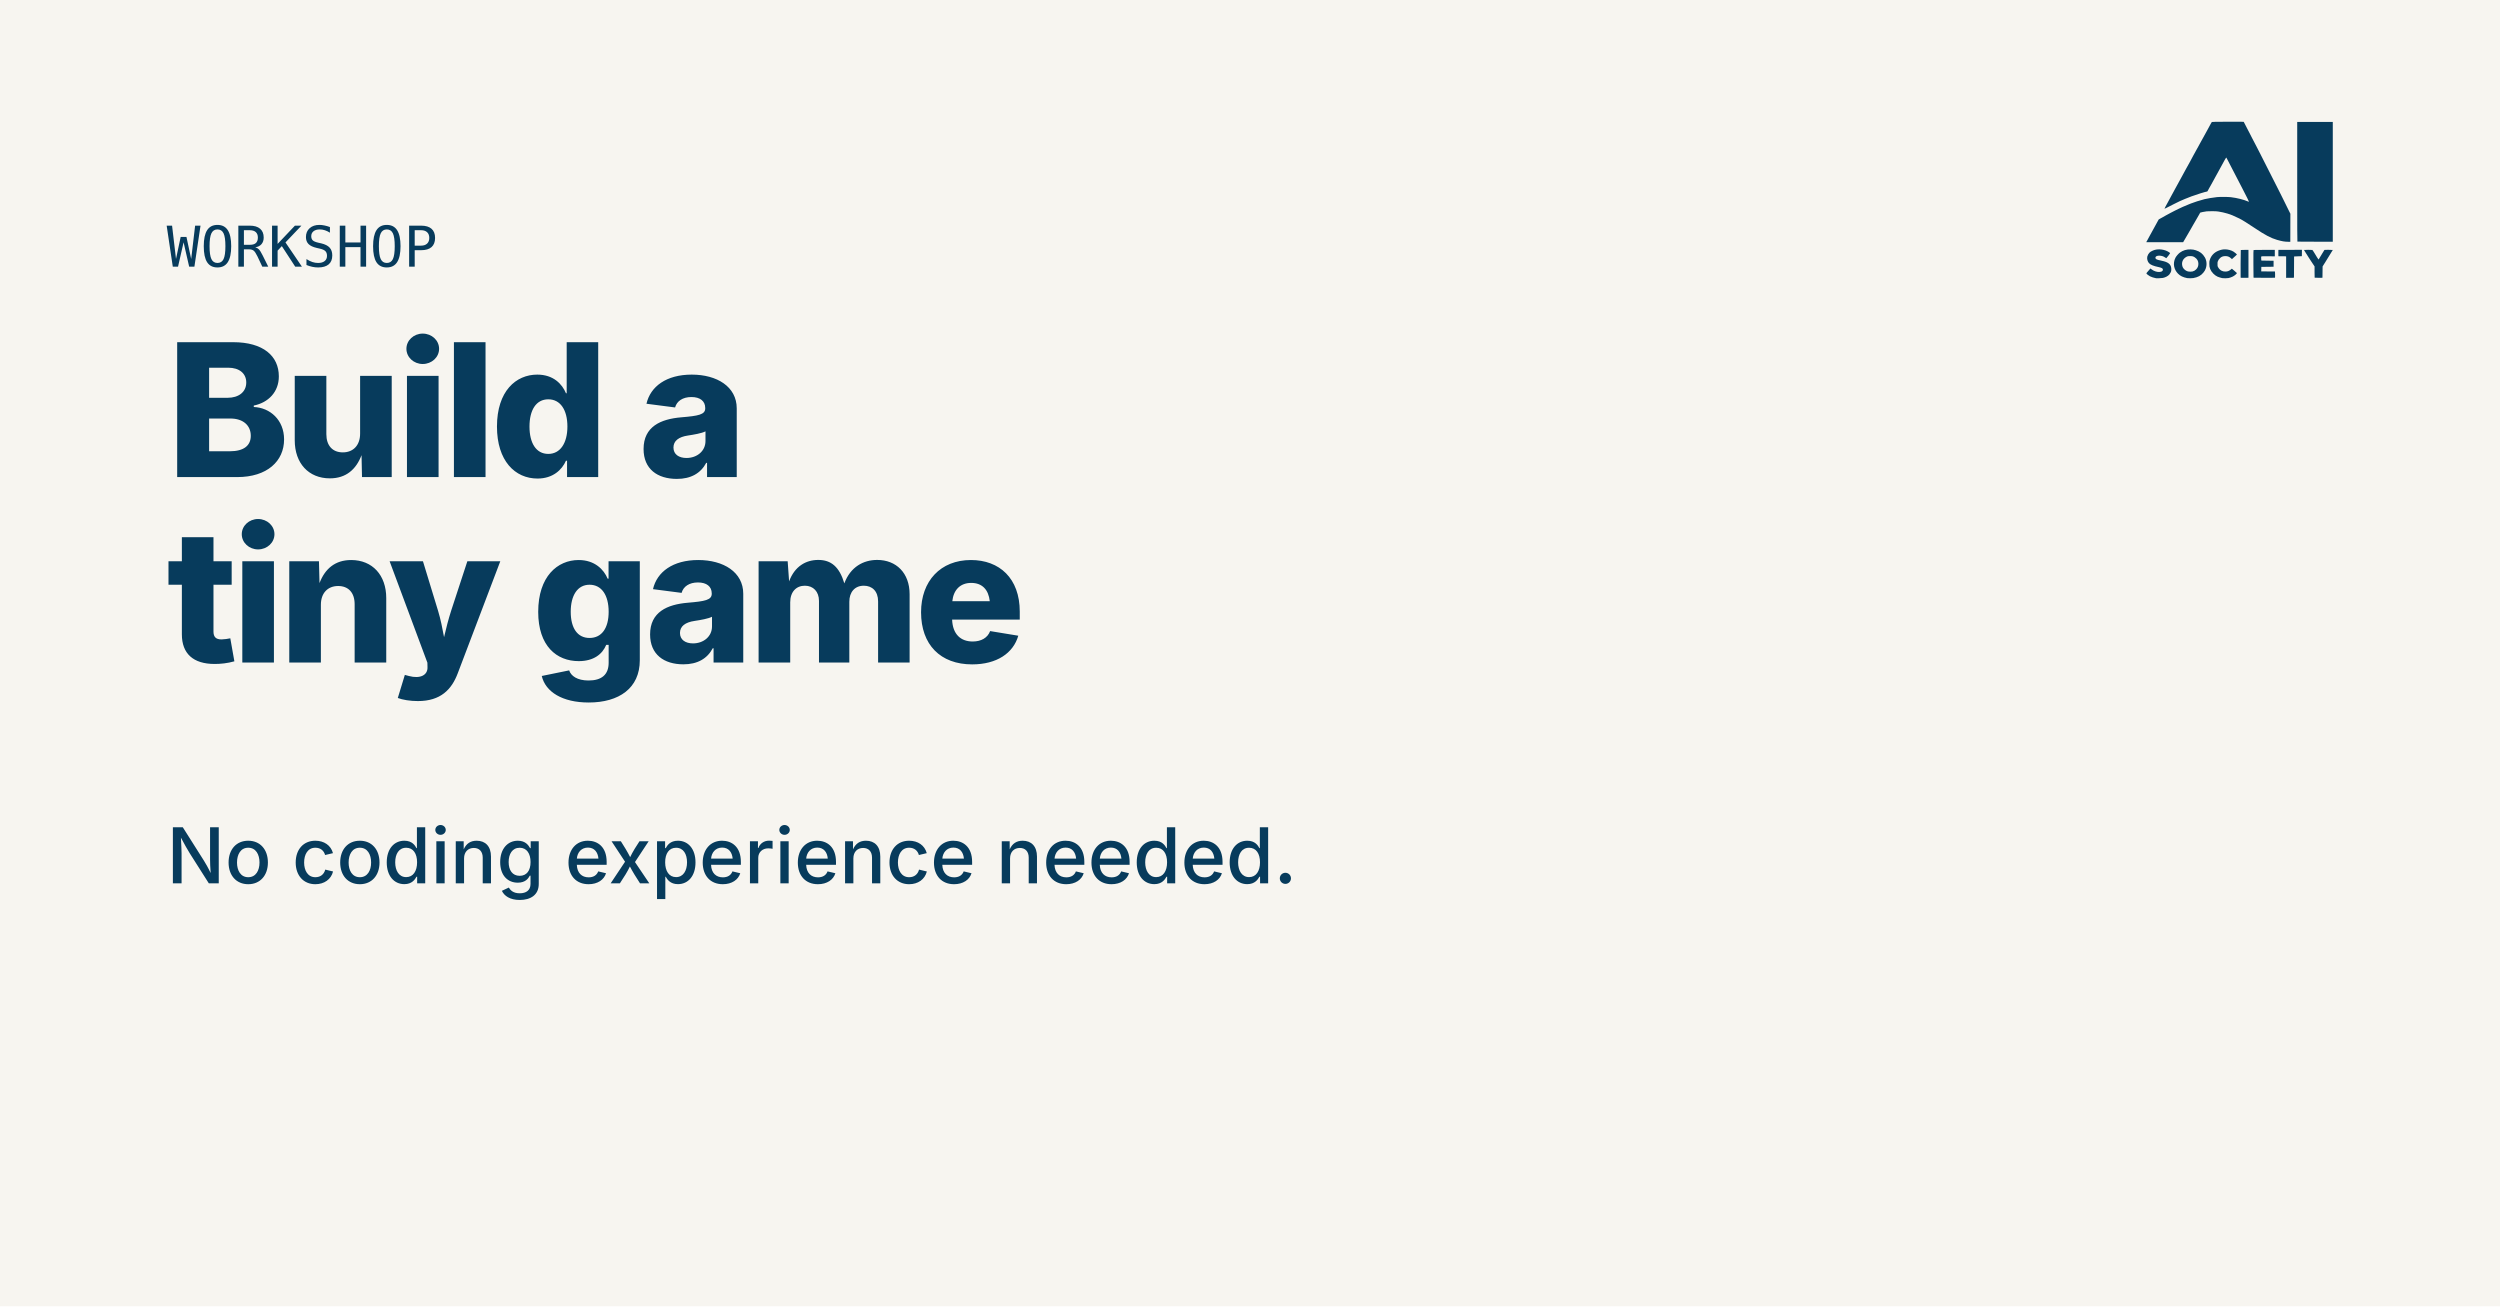
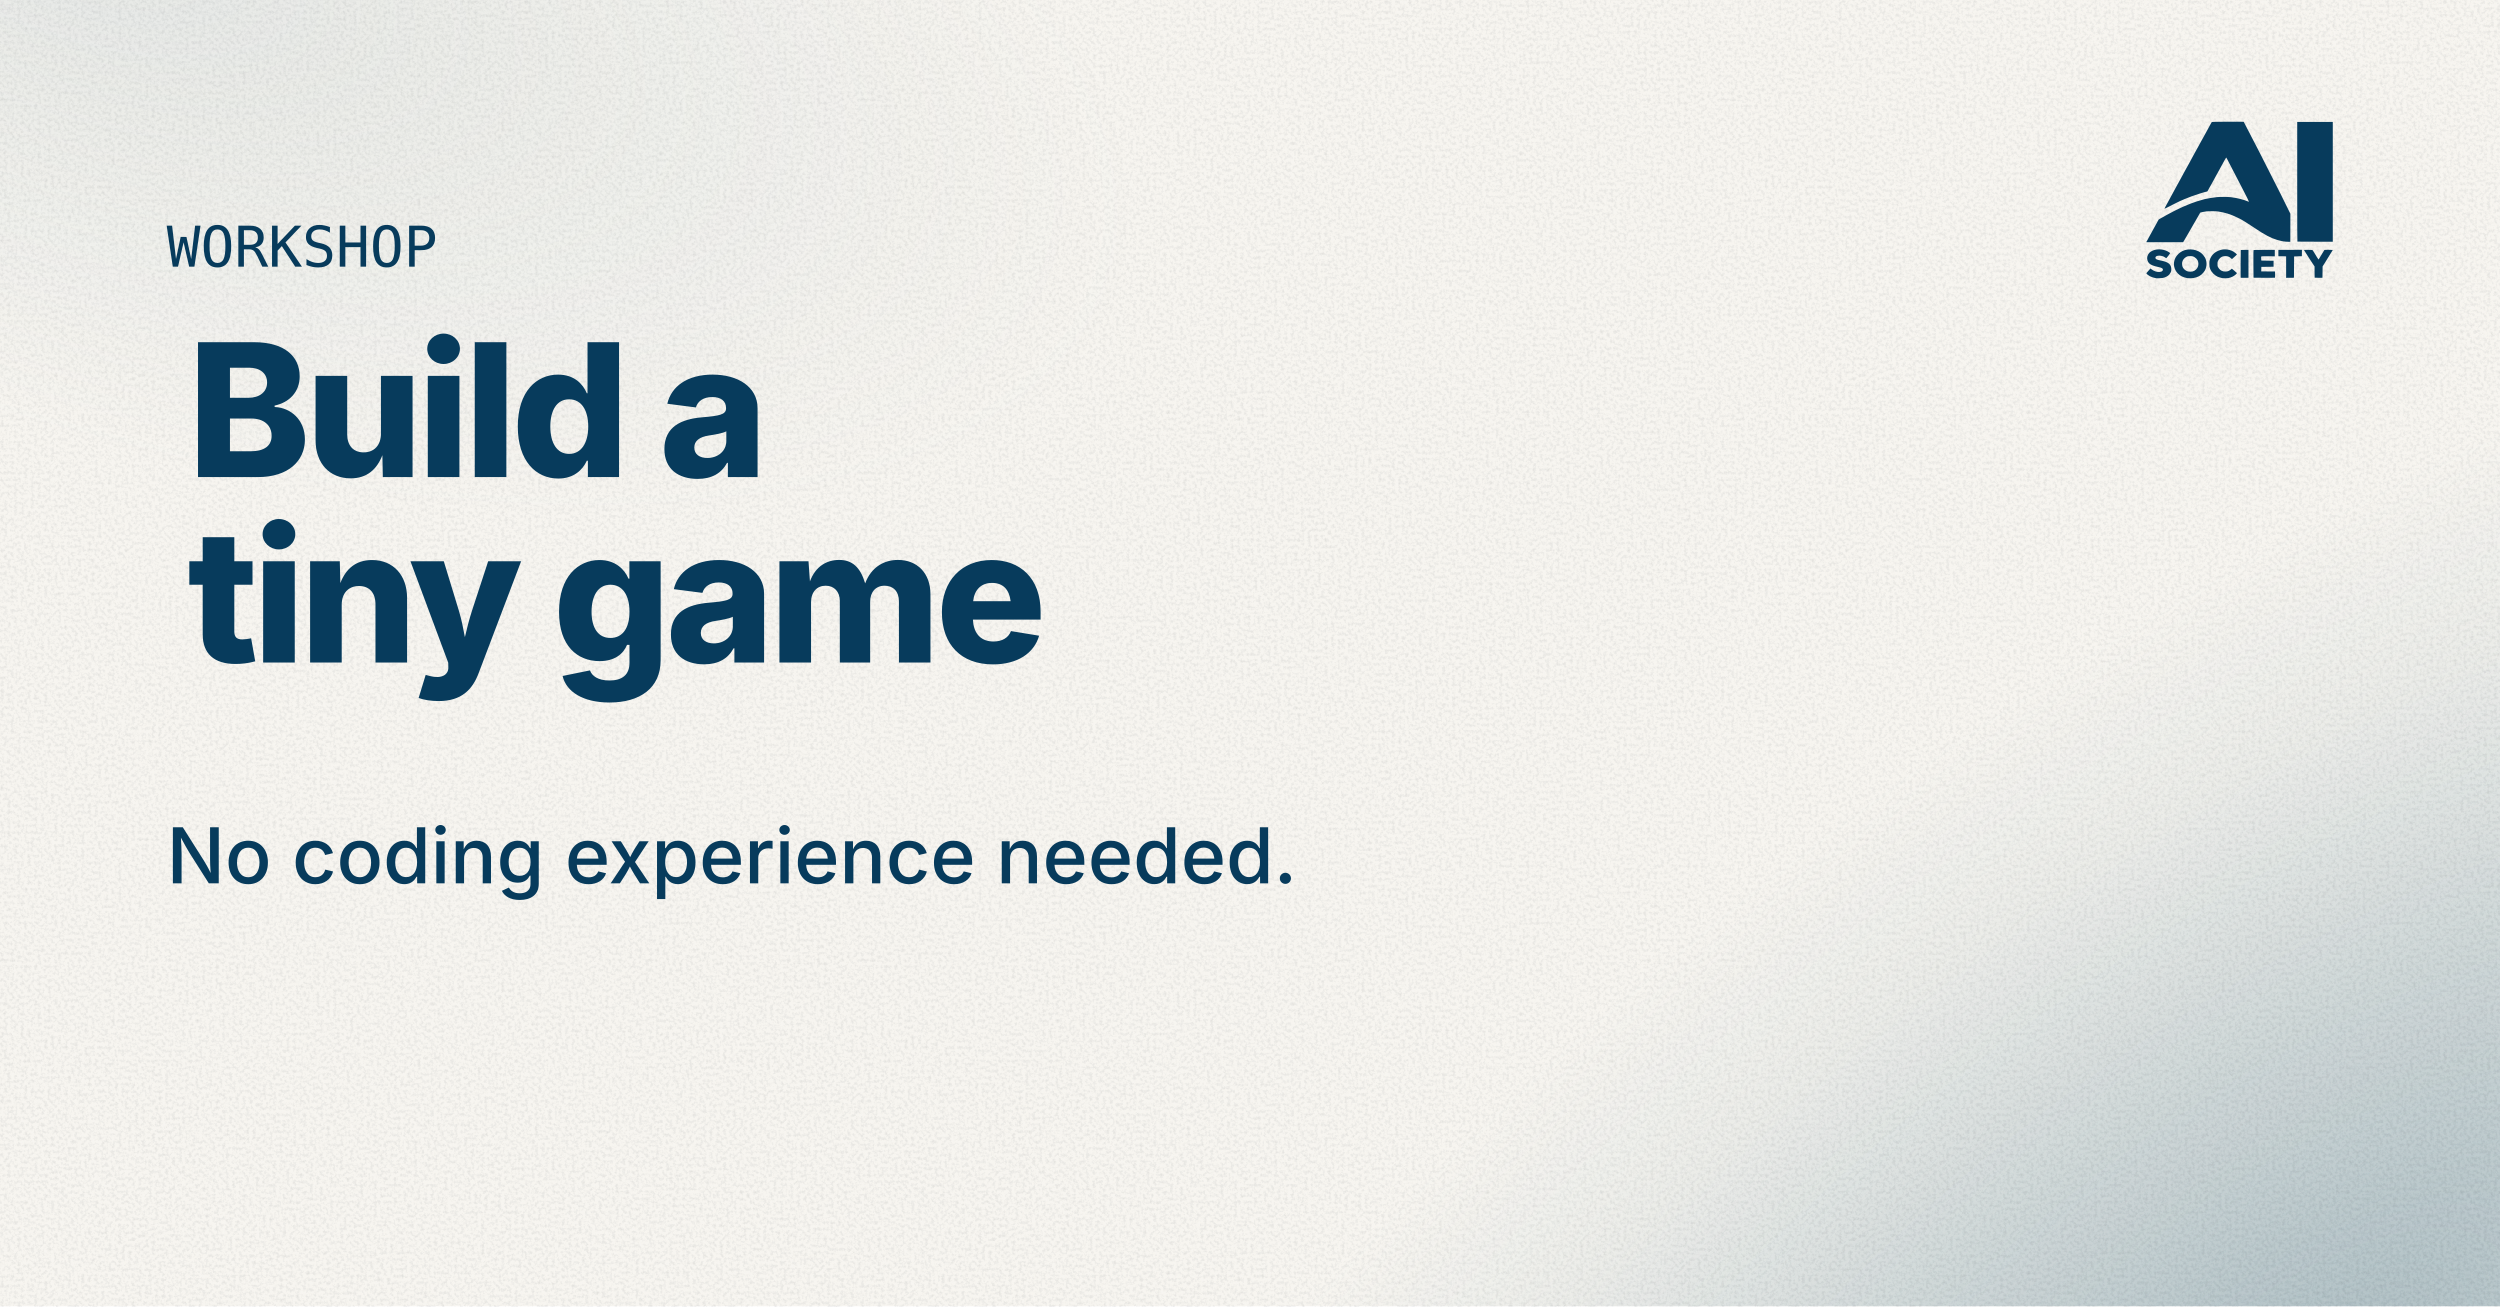
<svg xmlns="http://www.w3.org/2000/svg" width="1200" height="627" viewBox="0 0 1200 627" role="img" aria-labelledby="asset-title asset-description">
-   <rect width="1200" height="627" fill="#F7F5F0" />
  <defs>
    <symbol id="brand-logo" viewBox="172 248 692 583">
      <g transform="translate(-22 0) translate(-575.8499 -793.2449) scale(4.245996)" id="logo-artwork" fill="currentColor">
        <g transform="translate(600 314) scale(1.2) translate(-600 -314)">
          <g id="ai-society" aria-label="AI Society" fill-rule="evenodd" transform="translate(175.4191 172.6698) scale(0.4500969)">
            <path id="ai-society-line-1" transform="translate(169 187.6723) scale(0.25)" d="M0.000 774.000C0.000 772.900 0.450 772.000 1.000 772.000C1.550 772.000 2.000 771.580 2.000 771.067C2.000 770.017 16.468 743.247 24.466 729.500C27.346 724.550 31.967 716.225 34.736 711.000C39.758 701.522 62.605 659.871 73.665 640.032L79.500 629.564 89.000 624.212C94.225 621.269 102.325 616.800 107.000 614.280C111.675 611.761 119.824 607.096 125.110 603.914C130.395 600.732 144.570 593.097 156.610 586.947C168.649 580.797 181.650 574.073 185.500 572.006C189.350 569.938 199.475 564.998 208.000 561.028C216.525 557.058 228.000 551.671 233.500 549.058C241.499 545.256 259.082 537.876 276.500 531.008C277.600 530.574 282.550 528.603 287.500 526.628C308.326 518.317 342.288 507.568 374.500 499.092C389.435 495.162 430.782 488.326 454.500 485.865C473.781 483.865 525.349 484.167 544.000 486.390C584.388 491.203 625.526 501.580 656.260 514.707C658.328 515.590 660.269 516.064 660.573 515.760C661.263 515.070 644.321 481.129 616.269 427.000C604.440 404.175 587.779 372.000 579.244 355.500C570.709 339.000 558.000 314.475 551.002 301.000C544.005 287.525 533.417 267.050 527.473 255.500C515.537 232.307 514.811 231.000 513.859 231.000C513.061 231.000 497.706 257.899 489.027 274.500C485.577 281.100 482.407 286.950 481.982 287.500C481.558 288.050 479.068 292.550 476.450 297.500C473.832 302.450 470.014 309.425 467.965 313.000C465.917 316.575 461.868 324.000 458.968 329.500C456.068 335.000 452.936 340.625 452.009 342.000C451.082 343.375 447.482 349.900 444.009 356.500C440.537 363.100 437.127 369.400 436.431 370.500C435.736 371.600 432.277 377.900 428.745 384.500C425.213 391.100 418.362 403.475 413.522 412.000C408.681 420.525 403.828 429.075 402.737 431.000C401.645 432.925 398.951 437.988 396.750 442.250C393.437 448.664 392.332 450.000 390.339 450.000C383.805 450.000 319.694 469.921 290.008 481.175C277.718 485.834 252.825 495.660 248.500 497.560C227.528 506.770 219.582 510.193 214.976 512.001C211.964 513.183 193.975 522.066 175.000 531.741C156.025 541.416 135.209 552.028 128.742 555.325C122.276 558.621 116.753 561.087 116.471 560.804C115.910 560.244 128.820 535.481 138.003 519.500C141.164 514.000 145.804 505.400 148.315 500.388C150.827 495.377 155.303 487.052 158.263 481.888C166.686 467.195 177.000 448.342 177.000 447.640C177.000 447.290 179.984 441.715 183.630 435.252C187.277 428.788 194.749 415.175 200.235 405.000C205.721 394.825 214.597 378.625 219.961 369.000C229.695 351.532 245.917 321.754 257.550 300.000C267.038 282.257 278.327 261.979 281.489 257.000C283.061 254.525 285.659 249.608 287.263 246.074C288.867 242.540 295.237 230.615 301.418 219.574C307.600 208.533 315.199 194.718 318.305 188.873C321.411 183.029 325.988 174.803 328.476 170.595C330.964 166.386 333.000 162.771 333.000 162.561C333.000 162.351 334.738 159.101 336.862 155.340C338.986 151.578 342.509 145.125 344.690 141.000C346.871 136.875 351.586 128.325 355.167 122.000C358.749 115.675 363.617 106.900 365.985 102.500C375.669 84.510 383.821 69.670 391.529 56.000C393.855 51.875 398.140 44.000 401.052 38.500C403.963 33.000 407.227 26.925 408.304 25.000C409.382 23.075 412.498 17.450 415.229 12.500C417.960 7.550 420.715 2.952 421.350 2.282C422.238 1.348 445.153 0.966 520.003 0.640C573.626 0.406 619.577 0.504 622.115 0.858L626.730 1.500 633.508 14.500C637.237 21.650 644.454 35.600 649.547 45.500C654.640 55.400 662.018 69.575 665.943 77.000C669.868 84.425 675.507 95.545 678.473 101.711C681.440 107.878 685.673 116.015 687.880 119.794C690.087 123.573 697.932 138.553 705.314 153.083C712.695 167.612 725.614 192.775 734.022 209.000C759.949 259.032 835.624 408.383 848.281 434.500C851.480 441.100 855.200 448.525 856.550 451.000C857.899 453.475 863.565 464.725 869.140 476.000C874.716 487.275 885.199 508.425 892.435 523.000C899.671 537.575 906.969 552.425 908.652 556.000C910.335 559.575 915.155 569.333 919.362 577.685L927.011 592.871 926.755 683.185L926.500 773.500 913.500 773.394C889.946 773.203 873.490 770.381 840.500 760.878C802.349 749.887 762.481 728.857 700.254 686.900C654.728 656.203 615.213 631.599 598.500 623.541C557.837 603.937 545.446 598.832 520.500 591.409C502.185 585.958 483.230 581.714 464.000 578.756C451.555 576.842 445.461 576.525 421.000 576.521C390.766 576.515 385.141 577.031 361.251 581.998C348.953 584.556 345.000 586.028 345.000 588.051C345.000 588.494 343.484 591.476 341.632 594.678C336.401 603.720 316.820 637.703 312.348 645.500C310.140 649.350 304.433 659.176 299.667 667.337C294.900 675.497 291.000 682.354 291.000 682.574C291.000 682.795 288.130 687.818 284.623 693.738C281.115 699.657 273.088 713.513 266.784 724.528C260.481 735.543 251.130 751.631 246.004 760.278L236.685 776.000 118.343 776.000L0.000 776.000 0.000 774.000ZM972.250 772.338C971.253 771.935 971.000 693.914 971.000 386.917L971.000 2.000 1085.500 2.000L1200.000 2.000 1200.000 387.500L1200.000 773.000 1086.750 772.921C1024.463 772.878 972.938 772.615 972.250 772.338Z" />
            <g id="ai-society-line-2" aria-label="SOCIETY" transform="translate(169 388.28) scale(0.24642)">
              <path id="society-s" d="M63.965 208.632C63.678 208.344 60.305 207.609 56.471 206.997C47.886 205.628 34.123 200.993 23.500 195.894C15.148 191.885 0.177 179.792 0.109 177.000C0.088 176.175 1.068 174.332 2.286 172.905C3.504 171.477 6.931 167.427 9.903 163.905C12.875 160.382 17.914 154.648 21.101 151.162L26.896 144.825 33.198 149.934C47.356 161.413 68.045 168.649 84.000 167.704C95.211 167.039 99.673 165.562 104.227 161.008C107.473 157.762 108.000 156.607 108.000 152.736C108.000 144.525 100.802 140.121 80.551 135.938C47.550 129.121 28.031 121.299 17.790 110.785C7.593 100.316 2.643 81.934 6.046 67.176C7.888 59.190 14.030 47.839 19.435 42.435C25.555 36.314 29.516 33.777 41.500 28.304C68.545 15.950 105.071 17.357 136.490 31.962C145.061 35.946 155.000 43.169 155.000 45.413C155.000 47.347 132.109 77.016 130.014 77.797C129.576 77.960 126.201 75.839 122.515 73.084C111.334 64.726 95.630 60.311 80.500 61.271C66.748 62.145 59.000 67.040 59.000 74.854C59.000 83.640 66.770 87.681 93.678 92.892C99.276 93.976 108.951 96.269 115.178 97.987C150.329 107.688 164.608 124.742 162.734 154.784C162.278 162.087 161.646 164.373 158.115 171.501C155.864 176.042 151.966 182.046 149.453 184.841C140.495 194.804 124.054 203.411 107.881 206.603C99.876 208.183 65.122 209.789 63.965 208.632Z" />
              <path id="society-o" d="M264.500 207.746C237.462 202.456 219.381 193.662 204.874 178.744C191.701 165.198 183.862 150.772 179.838 132.672C175.789 114.455 178.912 92.585 188.080 74.963C193.492 64.561 206.617 49.191 216.354 41.854C236.554 26.633 261.115 19.184 287.322 20.331C302.385 20.991 308.107 21.949 321.201 26.004C348.340 34.408 366.127 48.448 380.182 72.559C392.660 93.966 394.581 123.098 385.125 147.543C381.495 156.929 377.954 162.765 369.948 172.564C354.373 191.624 334.638 202.219 304.921 207.474C295.490 209.142 272.426 209.297 264.500 207.746ZM299.356 164.530C308.594 162.323 315.763 158.249 322.994 151.097C333.241 140.963 337.904 129.398 337.953 114.000C338.009 96.206 330.071 82.467 313.387 71.480C304.746 65.791 297.762 64.000 284.213 64.000C269.533 64.000 264.555 65.379 254.319 72.279C236.349 84.393 228.208 103.969 232.354 125.096C234.410 135.572 237.345 141.268 244.710 149.076C251.987 156.790 261.653 162.398 271.276 164.489C279.432 166.261 292.032 166.279 299.356 164.530Z" transform="translate(1.744028 0)" />
              <path id="society-c" d="M491.500 207.799C480.412 205.169 468.186 201.375 461.661 198.539C441.604 189.820 420.849 168.282 413.161 148.209C408.781 136.772 407.736 130.105 407.723 113.500C407.713 100.129 408.000 97.545 410.363 89.712C418.891 61.438 438.771 40.228 467.500 28.753C483.524 22.353 495.003 20.000 510.202 20.000C529.598 20.000 550.621 25.715 565.970 35.161C574.184 40.216 588.322 52.534 587.779 54.163C587.622 54.635 584.023 58.054 579.781 61.761C575.540 65.467 568.306 71.973 563.706 76.218L555.342 83.935 549.434 78.481C538.498 68.384 527.527 64.032 512.960 64.012C498.350 63.992 487.727 67.741 478.499 76.175C471.074 82.961 466.476 89.501 463.408 97.637C461.032 103.939 460.848 105.525 461.160 117.024L461.500 129.548 464.921 136.524C469.494 145.851 479.184 155.575 488.162 159.848C496.140 163.644 502.656 165.000 512.926 165.000C526.675 165.000 536.446 161.260 548.350 151.441L554.711 146.195 570.934 159.720C579.857 167.159 587.429 173.953 587.761 174.819C588.179 175.909 585.825 178.774 580.089 184.151C568.335 195.172 553.969 202.302 533.169 207.437C526.025 209.201 498.423 209.440 491.500 207.799Z" transform="translate(3.488056 0)" />
              <path id="society-i" d="M610.378 204.543C609.515 202.293 610.520 25.147 611.401 24.265C611.821 23.844 623.265 23.500 636.833 23.500L661.500 23.500 661.500 114.500L661.500 205.500 636.225 205.767C614.580 205.996 610.868 205.820 610.378 204.543Z" transform="translate(5.232084 0)" />
              <path id="society-e" d="M694.562 205.100C694.251 204.597 693.885 164.118 693.748 115.146C693.548 43.184 693.749 25.856 694.799 24.803C695.842 23.758 709.681 23.500 764.799 23.500L833.500 23.500 833.500 44.500L833.500 65.500 789.900 65.216C752.790 64.975 746.122 65.149 745.097 66.383C744.215 67.446 744.080 71.187 744.593 80.416C744.978 87.337 745.339 93.066 745.396 93.146C745.453 93.226 763.500 93.564 785.500 93.896L825.500 94.500 825.500 114.000L825.500 133.500 785.500 134.000L745.500 134.500 745.223 149.240L744.947 163.979 789.723 164.240L834.500 164.500 835.279 180.215C835.708 188.858 835.697 198.083 835.256 200.715L834.454 205.500 764.790 205.757C723.489 205.909 694.896 205.641 694.562 205.100Z" transform="translate(5.232084 0)" />
              <path id="society-t" d="M904.000 136.085L904.000 66.135 901.957 65.486C900.833 65.130 889.921 64.919 877.707 65.018C865.493 65.117 854.928 65.154 854.230 65.099C853.237 65.022 853.019 60.462 853.230 44.250L853.500 23.500 930.250 23.227L1007.000 22.955 1007.108 27.727C1007.243 33.728 1006.868 64.444 1006.657 64.661C1006.571 64.750 995.310 65.093 981.634 65.424C967.958 65.755 956.412 66.245 955.977 66.514C955.542 66.783 955.368 95.915 955.591 131.252C955.814 166.588 955.654 197.750 955.236 200.500L954.476 205.500 929.238 205.767L904.000 206.034 904.000 136.085Z" transform="translate(8.72014 0)" />
              <path id="society-y" d="M1081.504 205.007C1081.155 204.442 1080.899 187.621 1080.935 167.628L1081.000 131.275 1072.929 119.388C1068.491 112.849 1062.303 103.542 1059.180 98.705C1056.056 93.868 1048.227 81.821 1041.782 71.935C1035.338 62.049 1028.176 50.706 1025.867 46.730C1023.558 42.753 1019.494 36.258 1016.835 32.295C1014.176 28.332 1012.000 24.603 1012.000 24.007C1012.000 22.809 1064.919 22.643 1066.591 23.836C1068.067 24.889 1077.287 38.787 1081.959 47.000C1084.305 51.125 1090.771 61.812 1096.327 70.749C1104.200 83.412 1106.688 86.723 1107.599 85.749C1108.909 84.349 1118.309 68.881 1133.273 43.500C1138.786 34.150 1143.990 25.696 1144.837 24.713C1146.251 23.073 1148.591 22.935 1173.189 23.050C1187.935 23.118 1200.000 23.527 1200.000 23.958C1200.000 25.077 1184.304 50.621 1154.504 98.000C1146.374 110.925 1138.323 123.750 1136.611 126.500L1133.500 131.500 1133.000 168.500L1132.500 205.500 1107.320 205.767C1090.884 205.941 1081.919 205.677 1081.504 205.007Z" transform="translate(17.44028 0)" />
            </g>
          </g>
        </g>
      </g>
    </symbol>
+     <radialGradient id="cream-slate" gradientUnits="userSpaceOnUse" cx="0" cy="0" r="1" gradientTransform="translate(1300 422) rotate(-18) scale(840 255)">
+       <stop offset="0" stop-color="#668998" stop-opacity=".53" />
+       <stop offset=".44" stop-color="#668998" stop-opacity=".28" />
+       <stop offset=".75" stop-color="#668998" stop-opacity=".09" />
+       <stop offset="1" stop-color="#668998" stop-opacity="0" />
+     </radialGradient>
+     <radialGradient id="cream-reflection" gradientUnits="userSpaceOnUse" cx="0" cy="0" r="1" gradientTransform="translate(49 -20) rotate(9) scale(600 155)">
+       <stop offset="0" stop-color="#668998" stop-opacity=".13" />
+       <stop offset="1" stop-color="#668998" stop-opacity="0" />
+     </radialGradient>
+     <filter id="fine-grain" x="0" y="0" width="1200" height="627" color-interpolation-filters="sRGB" filterUnits="userSpaceOnUse">
+       <feTurbulence type="fractalNoise" baseFrequency=".62" numOctaves="3" seed="23" stitchTiles="stitch" result="noise" />
+       <feColorMatrix in="noise" type="matrix" result="shadow-grain" values="0 0 0 0 .067  0 0 0 0 .094  0 0 0 0 .126  .34 0 0 0 -.142" />
+       <feColorMatrix in="noise" type="matrix" result="light-grain" values="0 0 0 0 .969  0 0 0 0 .961  0 0 0 0 .941  -.32 0 0 0 .175" />
+       <feComposite in="light-grain" in2="shadow-grain" operator="over" />
+     </filter>
  </defs>
+   <g id="background-field" aria-hidden="true">
+     <svg id="brand-background" width="1200" height="627" viewBox="0 0 1400 400" preserveAspectRatio="none" aria-hidden="true">
+       <rect width="1400" height="400" fill="#F7F5F0" />
+       <rect width="1400" height="400" fill="url(#cream-reflection)" />
+       <rect width="1400" height="400" fill="url(#cream-slate)" />
+     </svg>
+     <rect width="1200" height="627" fill="#073B5C" filter="url(#fine-grain)" opacity="0.49" />
+   </g>
  <use href="#brand-logo" x="1030" y="58" width="90" height="76" color="#073B5C" id="logo" aria-hidden="true" />
  <text id="slot-lead" data-slot="lead" x="80" y="128" fill="#073B5C" font-size="27" font-weight="500" font-family="'JetBrains Mono', monospace" text-anchor="start">WORKSHOP</text>
-   <text id="slot-headline-1" data-slot="headline-1" x="80" y="229" fill="#073B5C" font-size="89" font-weight="800" font-family="'Inter Tight', 'Inter', -apple-system, BlinkMacSystemFont, sans-serif" text-anchor="start" letter-spacing="-0.03em">Build a</text>
-   <text id="slot-headline-2" data-slot="headline-2" x="80" y="318" fill="#073B5C" font-size="89" font-weight="800" font-family="'Inter Tight', 'Inter', -apple-system, BlinkMacSystemFont, sans-serif" text-anchor="start" letter-spacing="-0.03em">tiny game</text>
+   <text id="slot-headline-1" data-slot="headline-1" x="90" y="229" fill="#073B5C" font-size="89" font-weight="800" font-family="'Inter Tight', 'Inter', -apple-system, BlinkMacSystemFont, sans-serif" text-anchor="start" letter-spacing="-0.03em">Build a</text>
+   <text id="slot-headline-2" data-slot="headline-2" x="90" y="318" fill="#073B5C" font-size="89" font-weight="800" font-family="'Inter Tight', 'Inter', -apple-system, BlinkMacSystemFont, sans-serif" text-anchor="start" letter-spacing="-0.03em">tiny game</text>
  <text id="slot-detail" data-slot="detail" x="80" y="424" fill="#073B5C" font-size="37" font-weight="500" font-family="'Inter', system-ui, sans-serif" text-anchor="start">No coding experience needed.</text>
</svg>
